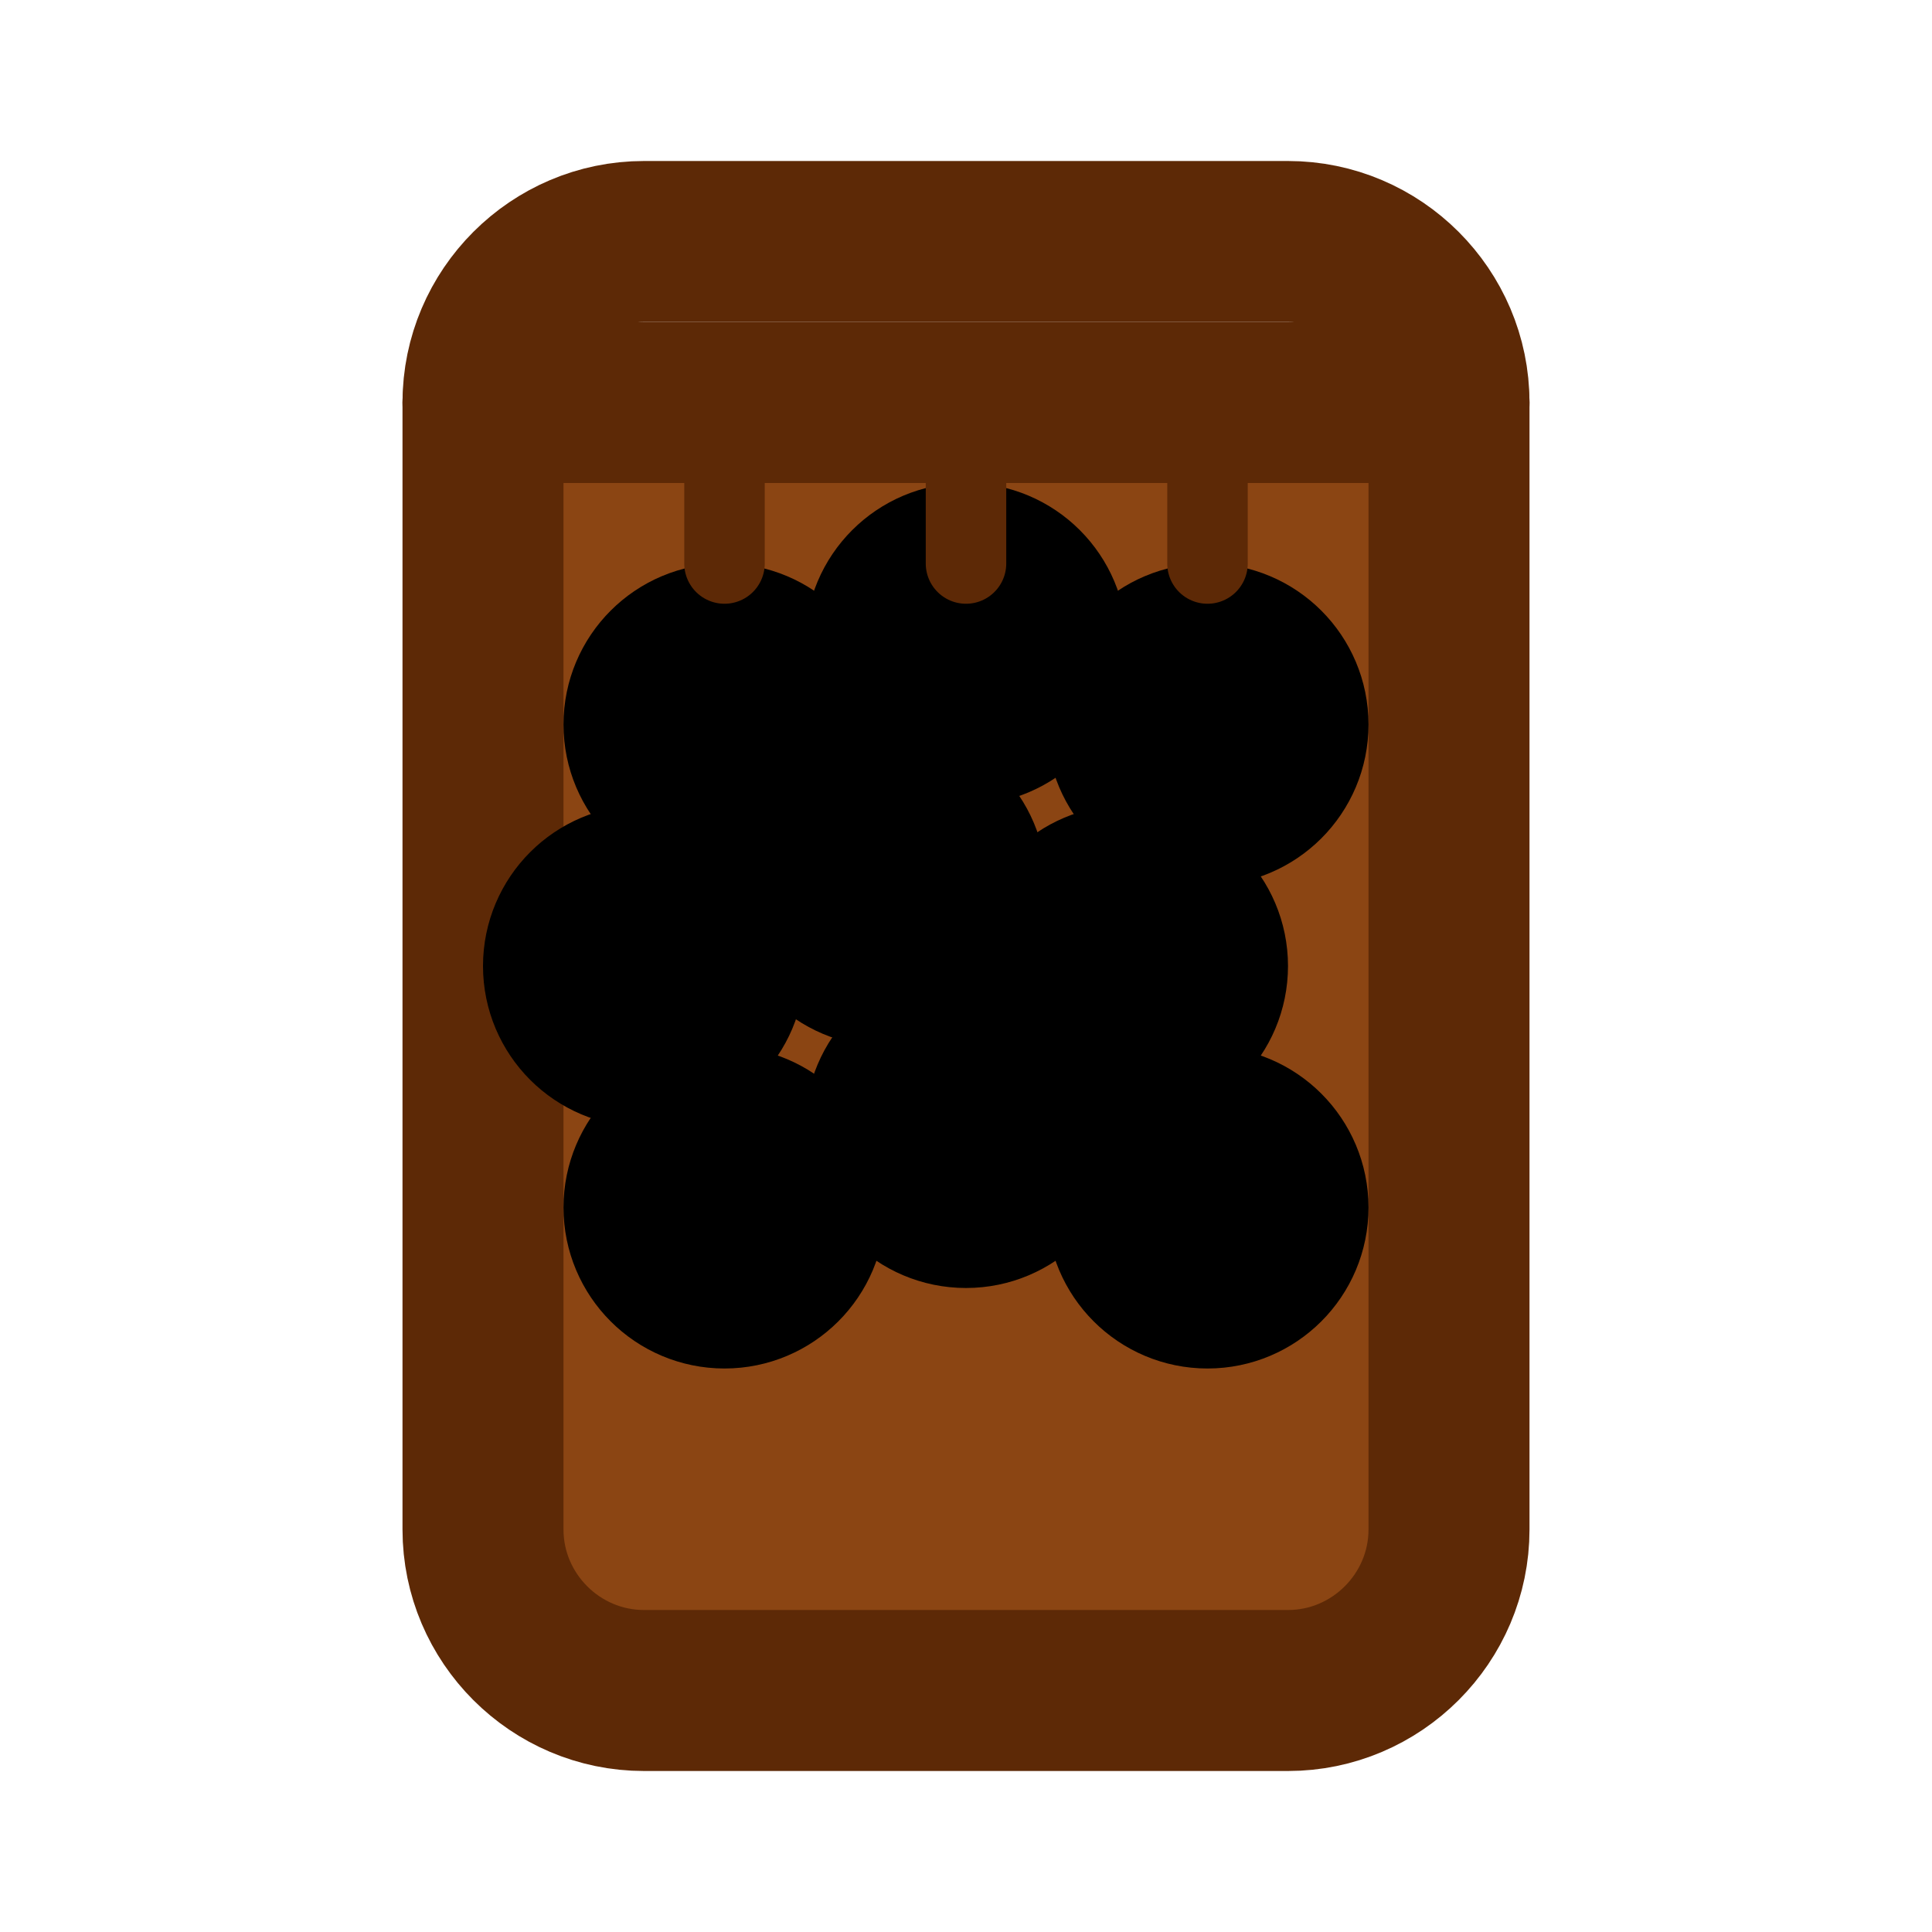
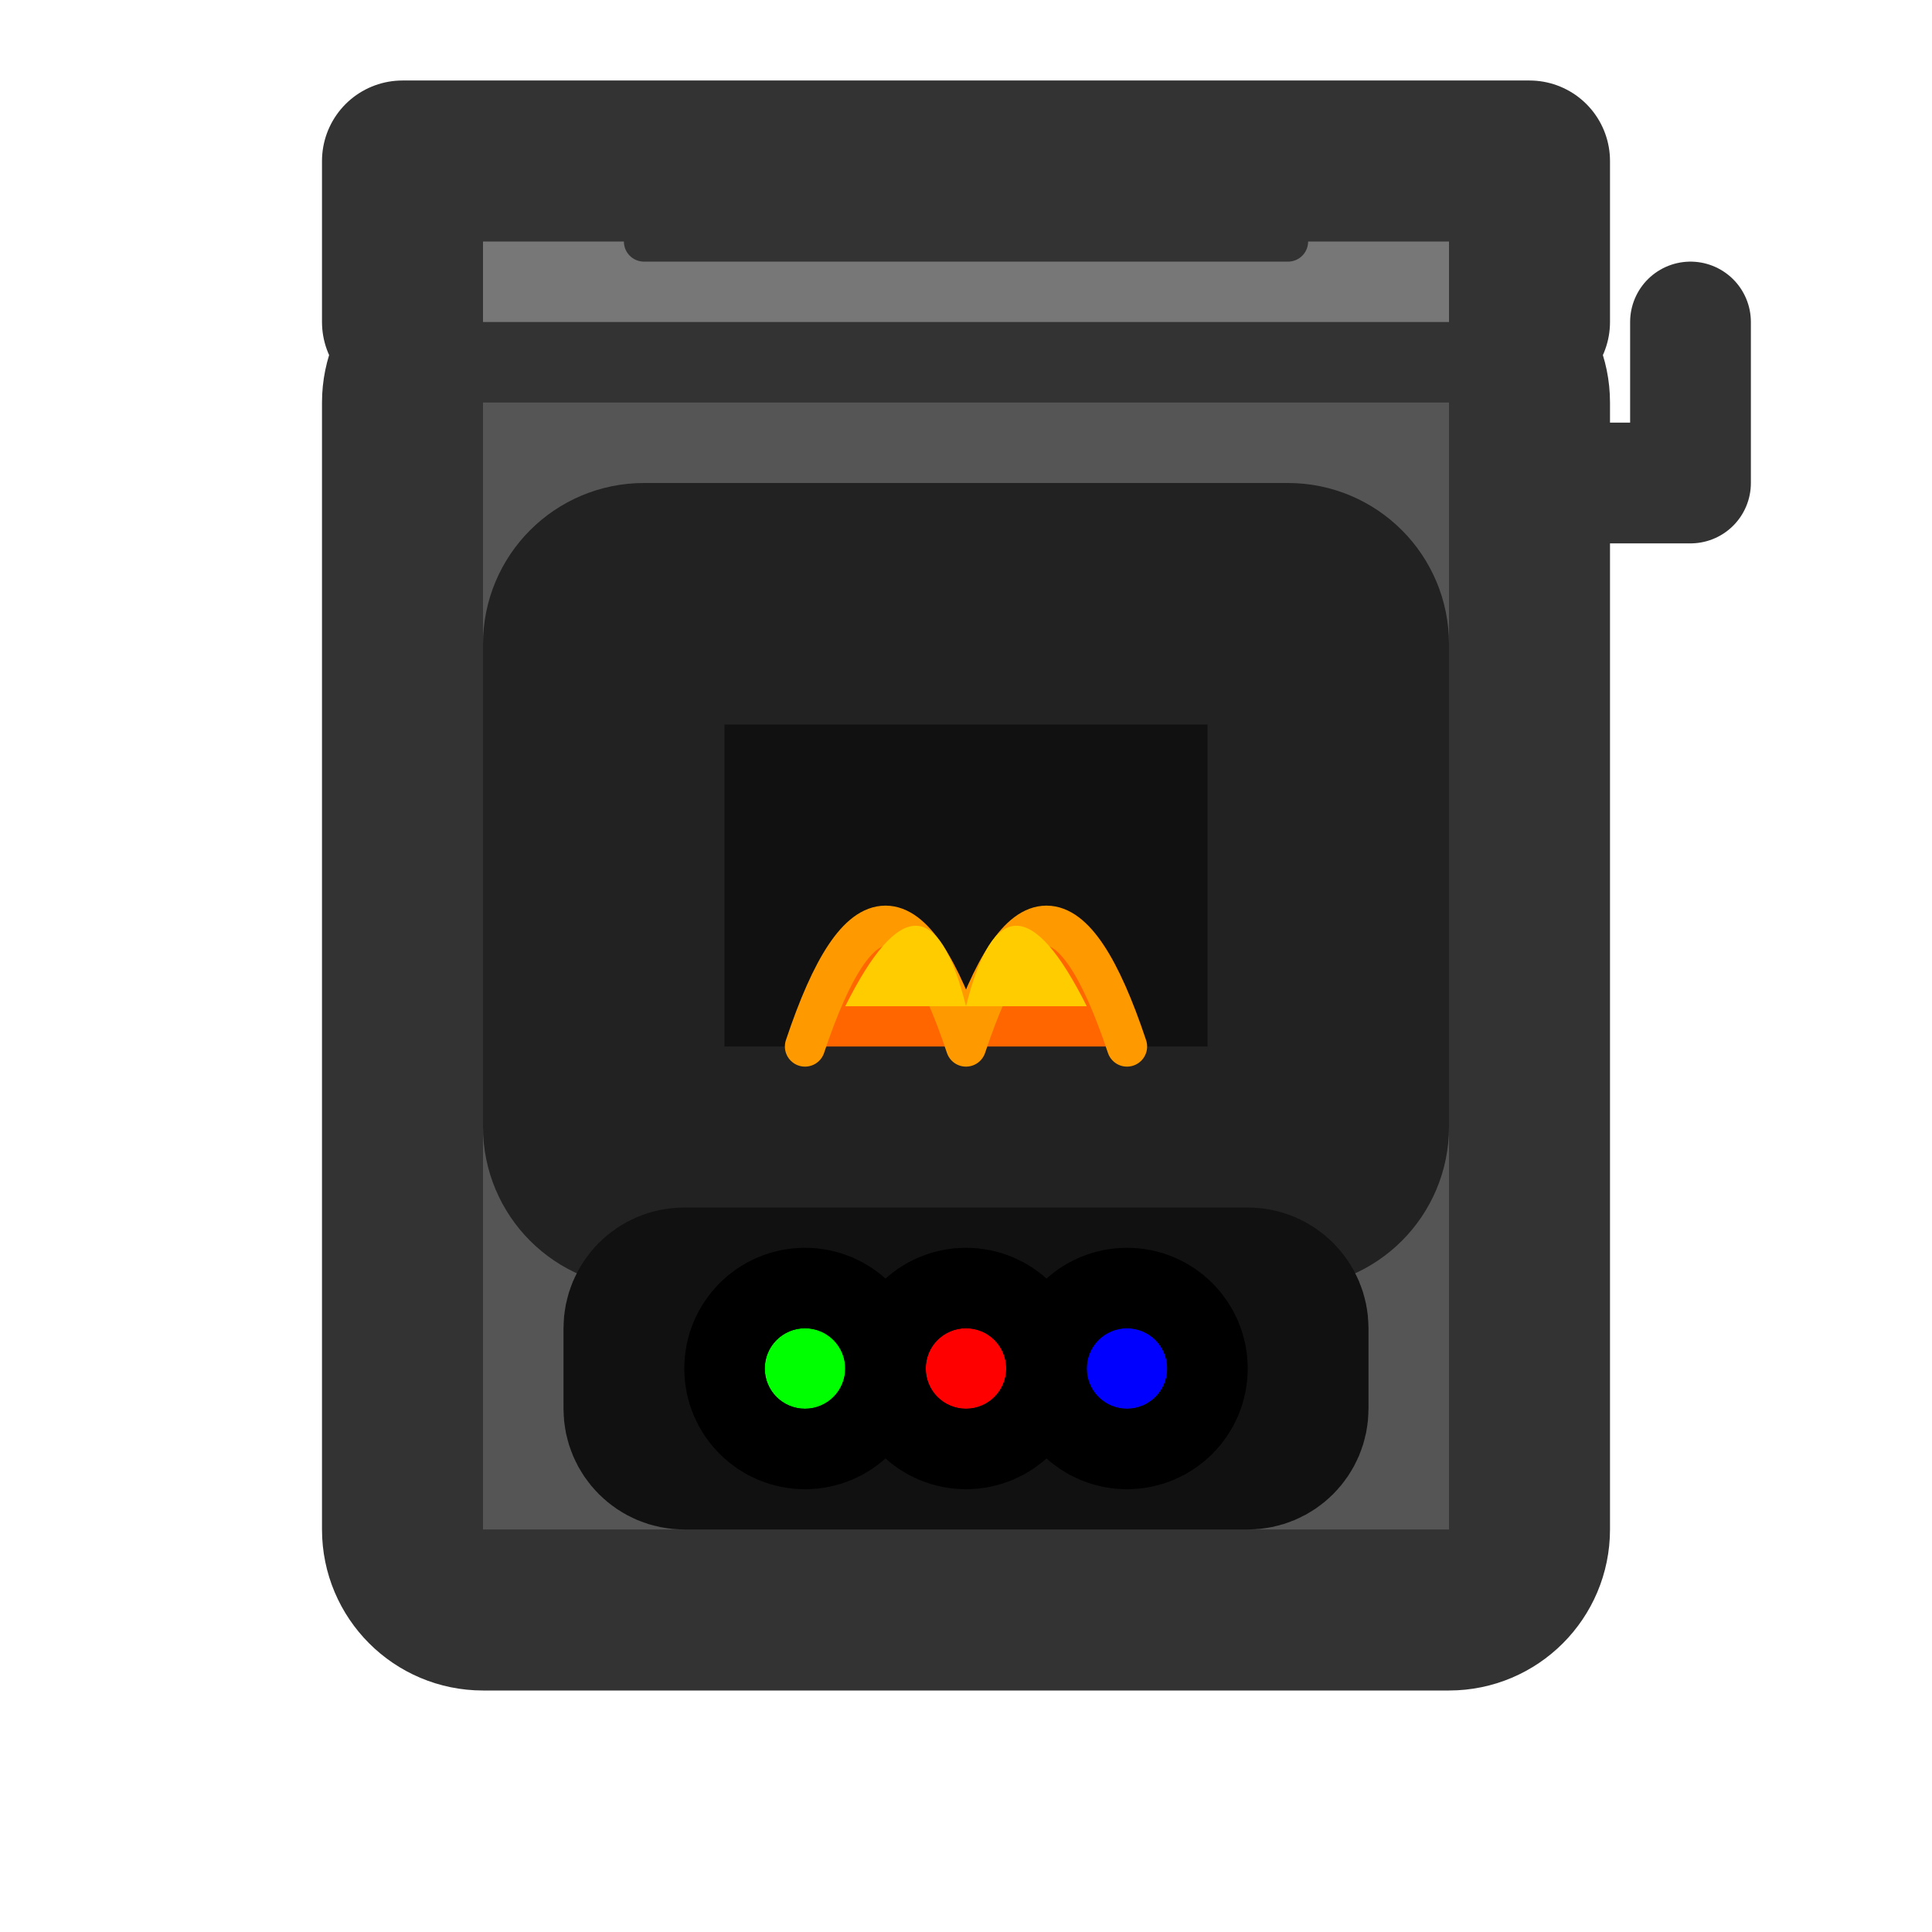
<svg xmlns="http://www.w3.org/2000/svg" viewBox="0 0 24 24" width="24" height="24" fill="none" stroke="currentColor" stroke-width="2" stroke-linecap="round" stroke-linejoin="round">
-   <path d="M6,5 L18,5 L18,19 C18,20.1 17.1,21 16,21 L8,21 C6.9,21 6,20.1 6,19 L6,5 Z" fill="#8B4513" stroke="#5D2906" />
-   <path d="M6,5 C6,3.9 6.9,3 8,3 L16,3 C17.1,3 18,3.9 18,5" stroke="#5D2906" />
-   <circle cx="9" cy="9" r="1" fill="#D2B48C" />
-   <circle cx="12" cy="8" r="1" fill="#D2B48C" />
-   <circle cx="15" cy="9" r="1" fill="#D2B48C" />
-   <circle cx="8" cy="12" r="1" fill="#D2B48C" />
-   <circle cx="11" cy="11" r="1" fill="#D2B48C" />
-   <circle cx="14" cy="12" r="1" fill="#D2B48C" />
-   <circle cx="9" cy="15" r="1" fill="#D2B48C" />
-   <circle cx="12" cy="14" r="1" fill="#D2B48C" />
-   <circle cx="15" cy="15" r="1" fill="#D2B48C" />
-   <line x1="9" y1="5" x2="9" y2="7" stroke="#5D2906" stroke-width="1" />
-   <line x1="12" y1="5" x2="12" y2="7" stroke="#5D2906" stroke-width="1" />
-   <line x1="15" y1="5" x2="15" y2="7" stroke="#5D2906" stroke-width="1" />
+   <rect x="5" y="4" width="14" height="16" rx="1" ry="1" fill="#555555" stroke="#333333" />
+   <rect x="7" y="7" width="10" height="8" rx="1" ry="1" fill="#333333" stroke="#222222" />
+   <rect x="8" y="8" width="8" height="6" rx="0.5" ry="0.5" fill="#111111" stroke="#222222" />
+   <path d="M10,13 Q11,10 12,13 Q13,10 14,13" fill="#FF6600" stroke="#FF9900" stroke-width="0.5" />
+   <path d="M10.5,12.5 Q11.5,10.5 12,12.5 Q12.5,10.5 13.5,12.5" fill="#FFCC00" stroke="none" />
+   <rect x="8" y="16" width="8" height="2" rx="0.5" ry="0.5" fill="#222222" stroke="#111111" />
+   <circle cx="10" cy="17" r="0.5" fill="#00FF00" />
+   <circle cx="12" cy="17" r="0.5" fill="#FF0000" />
+   <circle cx="14" cy="17" r="0.5" fill="#0000FF" />
+   <path d="M19,6 L21,6 L21,4" fill="none" stroke="#333333" stroke-width="1.5" />
+   <path d="M5,4 L5,2 L19,2 L19,4" fill="#777777" stroke="#333333" />
+   <line x1="8" y1="3" x2="16" y2="3" stroke="#333333" stroke-width="0.5" />
</svg>
